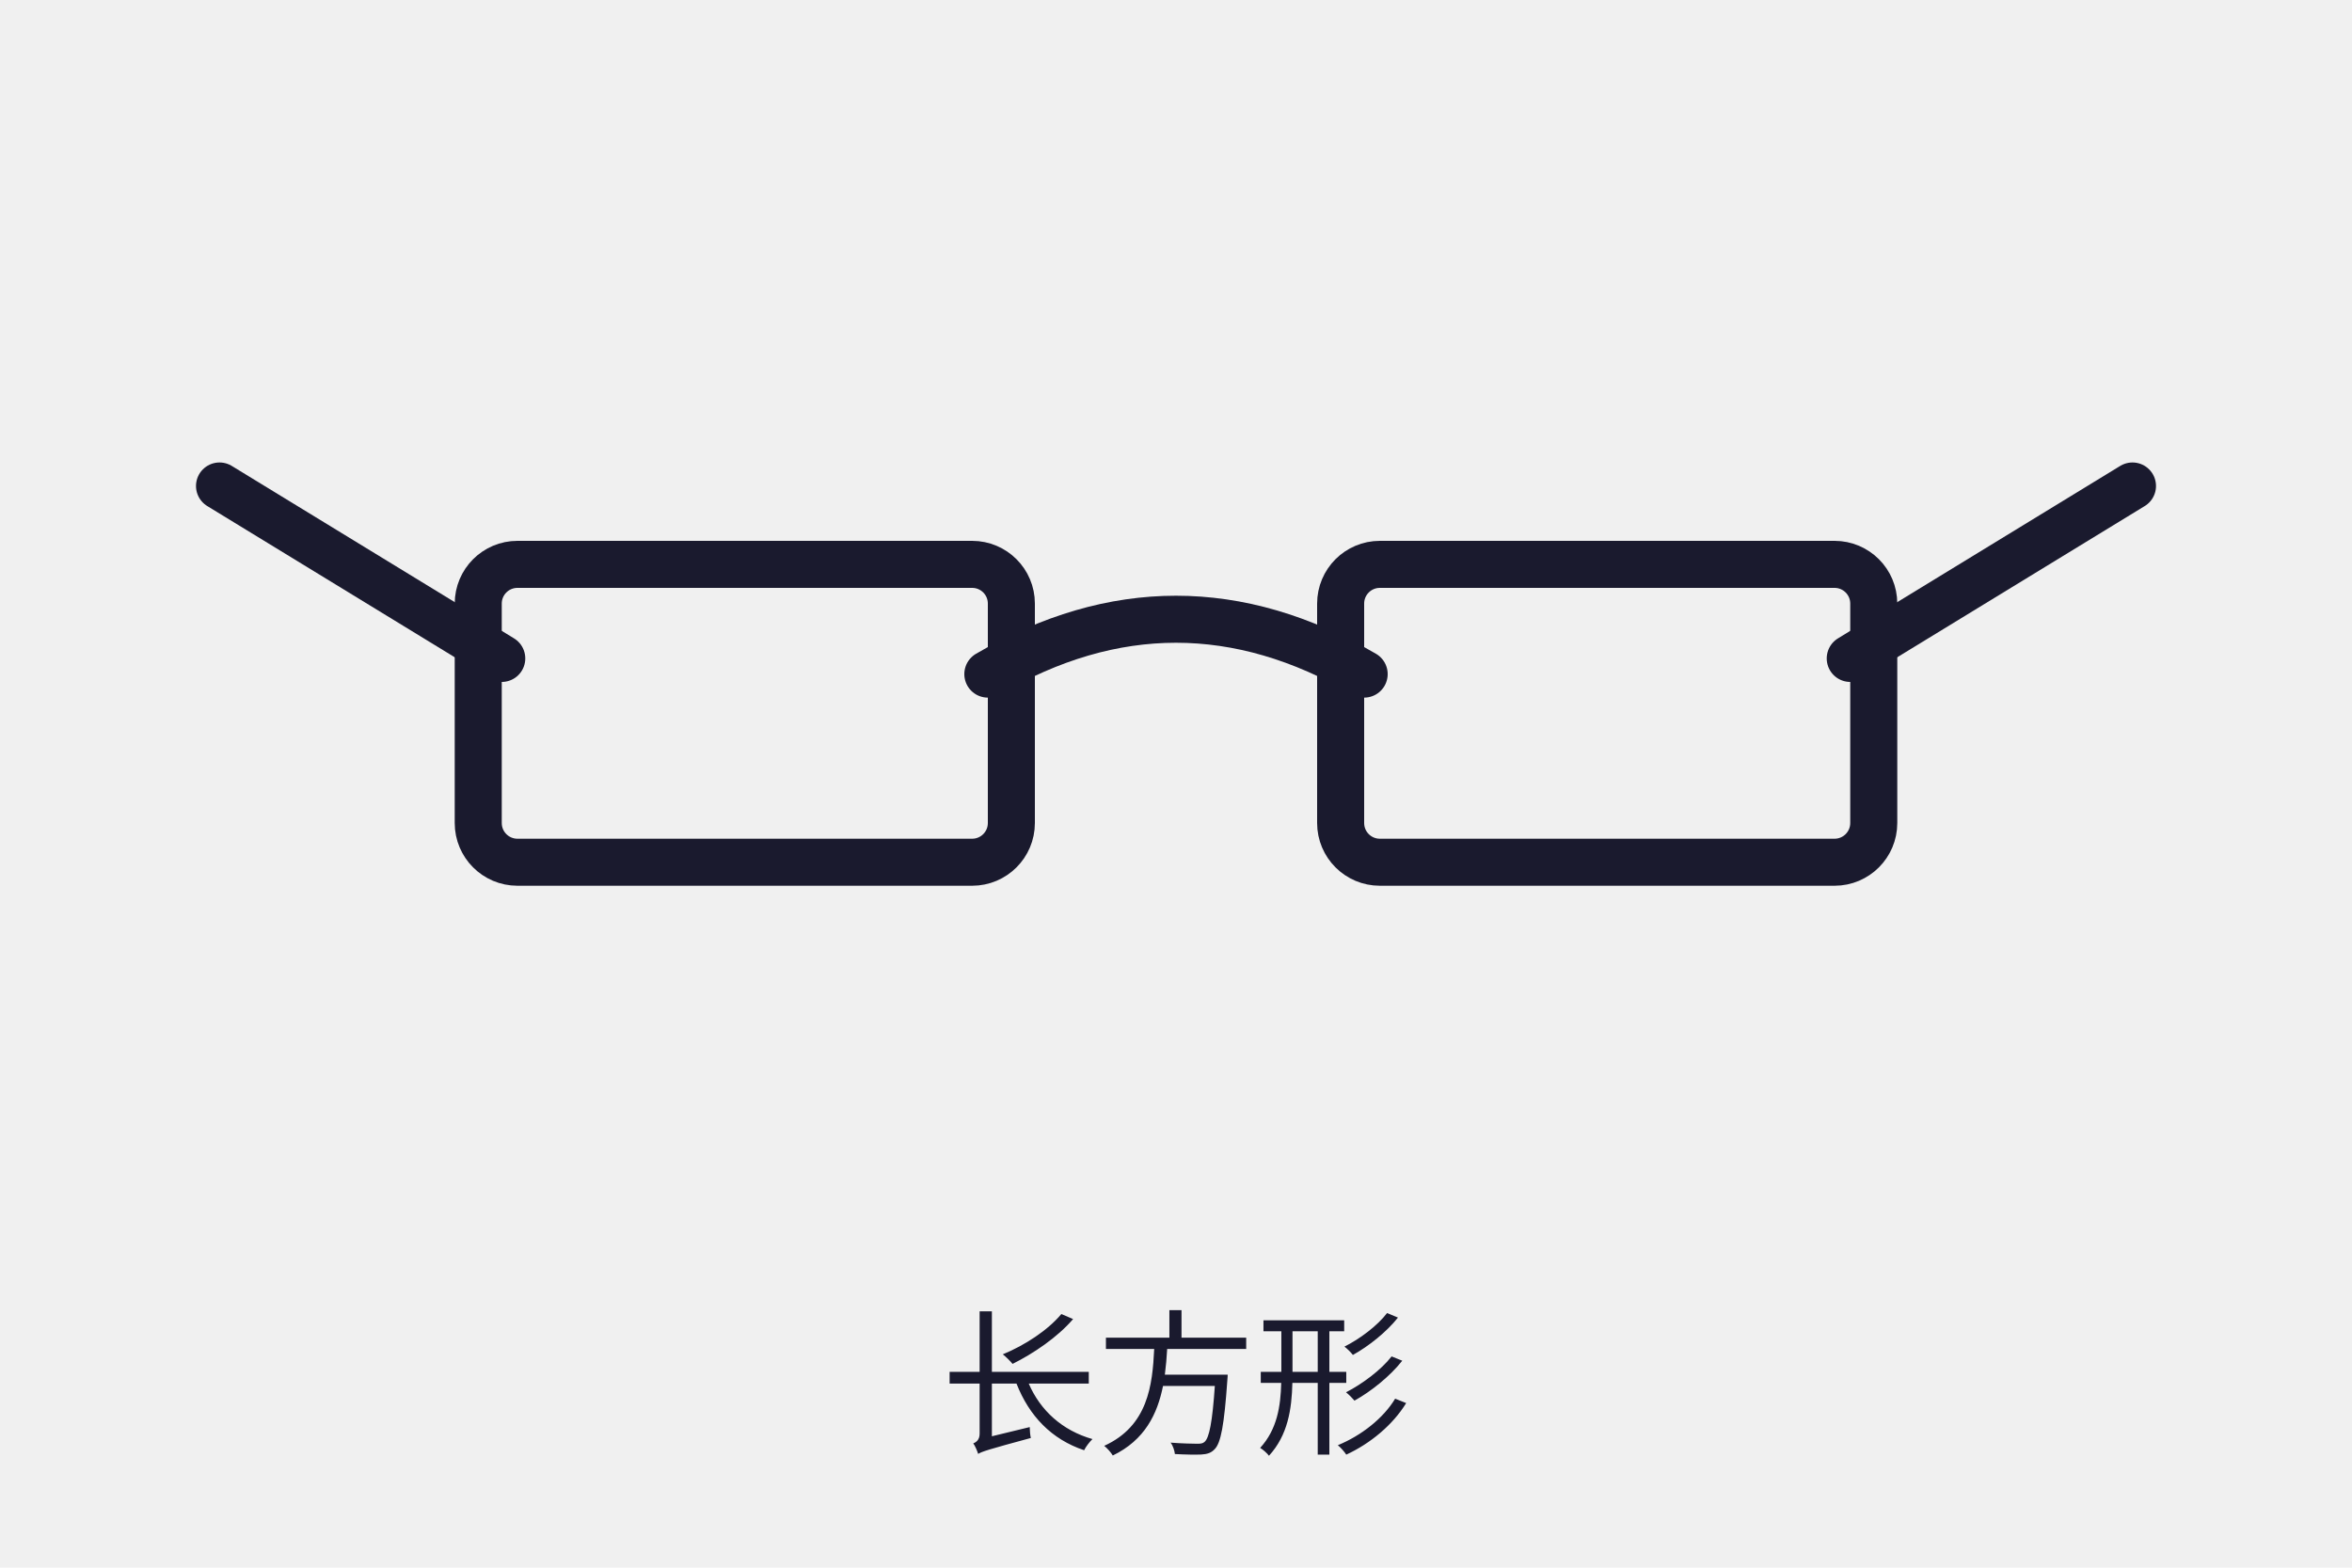
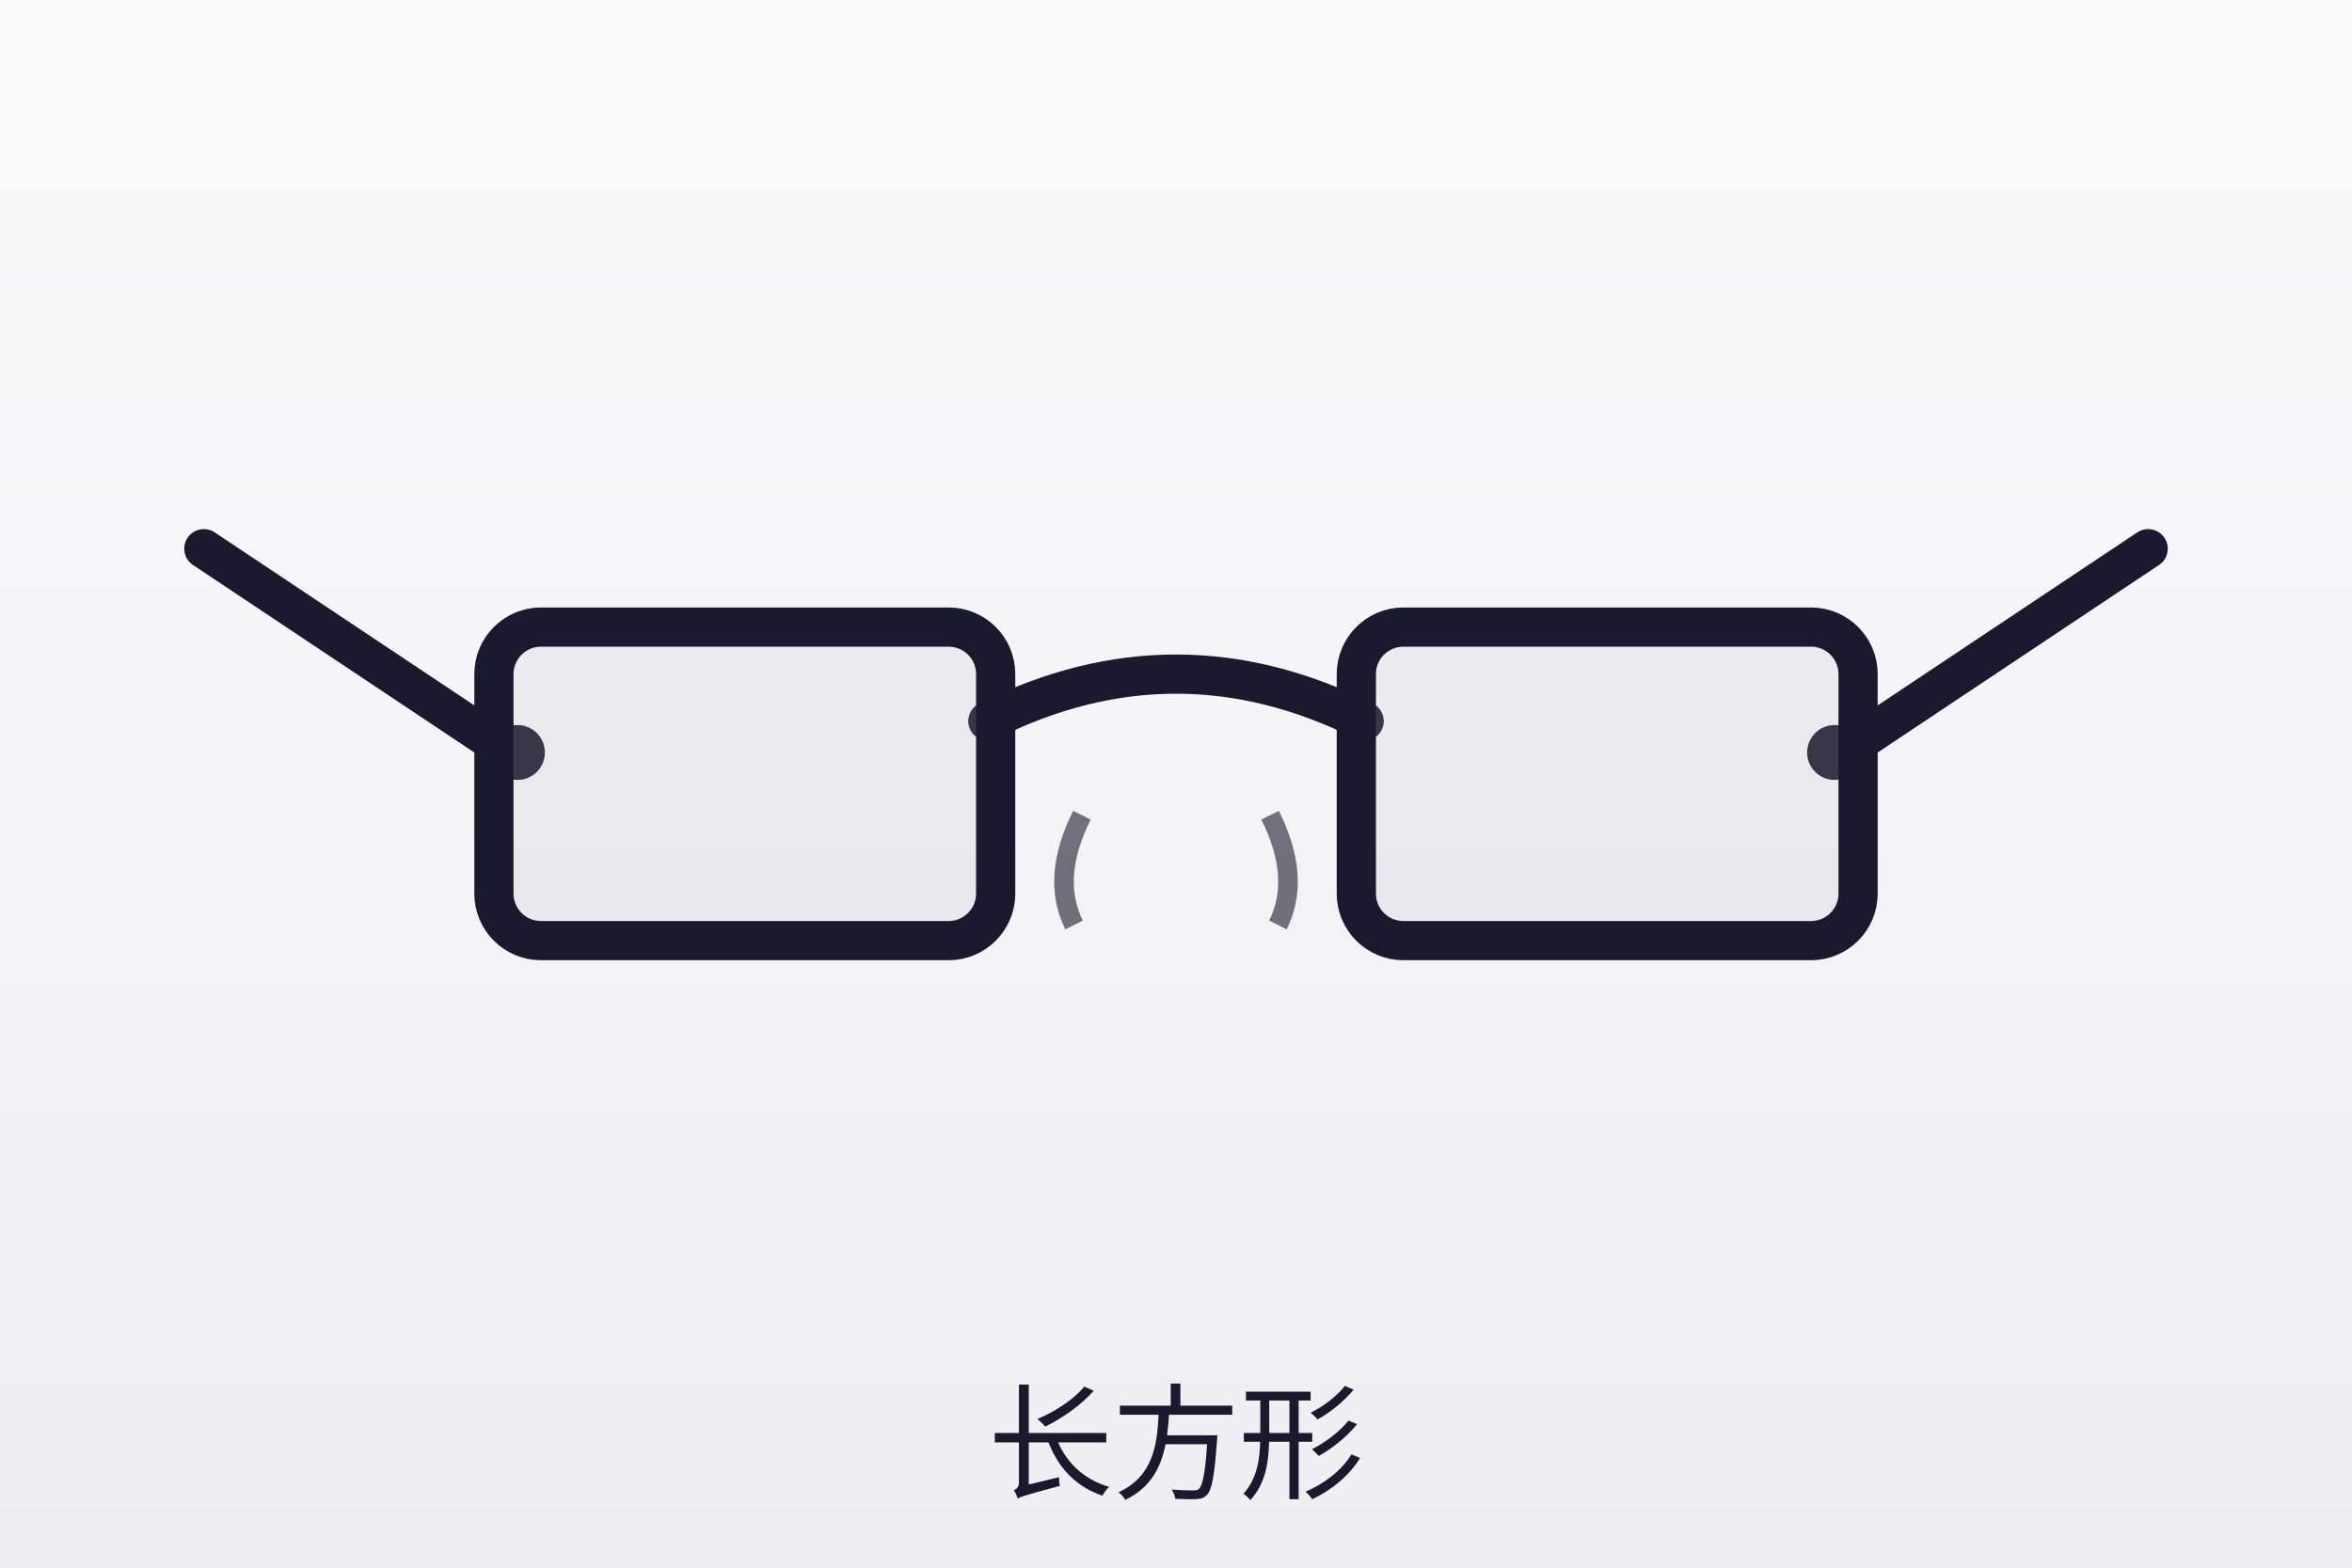
<svg xmlns="http://www.w3.org/2000/svg" width="300" height="200" viewBox="0 0 300 200">
-   <rect width="300" height="200" fill="#f0f0f0" />
-   <rect x="61" y="72" width="68" height="38" rx="5" fill="none" stroke="#1a1a2e" stroke-width="6" stroke-linejoin="round" />
-   <rect x="171" y="72" width="68" height="38" rx="5" fill="none" stroke="#1a1a2e" stroke-width="6" stroke-linejoin="round" />
-   <path d="M 126 86 Q 150 72 174 86" fill="none" stroke="#1a1a2e" stroke-width="6" stroke-linecap="round" />
-   <path d="M 64 84 L 28 62" fill="none" stroke="#1a1a2e" stroke-width="6" stroke-linecap="round" />
-   <path d="M 236 84 L 272 62" fill="none" stroke="#1a1a2e" stroke-width="6" stroke-linecap="round" />
-   <text x="150" y="184" text-anchor="middle" font-family="sans-serif" font-size="20" fill="#1a1a2e">长方形</text>
+   <defs>
+     <linearGradient id="bg" x1="0" y1="0" x2="0" y2="1">
+       <stop offset="0" stop-color="#fafafa" />
+       <stop offset="1" stop-color="#eceef2" />
+     </linearGradient>
+   </defs>
+   <rect width="300" height="200" fill="url(#bg)" />
+   <path d="M 65 96 L 26 70" fill="none" stroke="#1a1a2e" stroke-width="5" stroke-linecap="round" />
+   <path d="M 235 96 L 274 70" fill="none" stroke="#1a1a2e" stroke-width="5" stroke-linecap="round" />
+   <circle cx="66" cy="96" r="3.5" fill="#1a1a2e" />
+   <circle cx="234" cy="96" r="3.5" fill="#1a1a2e" />
+   <path d="M 126 92 Q 150 80 174 92" fill="none" stroke="#1a1a2e" stroke-width="5" stroke-linecap="round" />
+   <path d="M 138 104 q -4 8 -1 14" fill="none" stroke="#1a1a2e" stroke-width="2.5" stroke-opacity="0.6" />
+   <path d="M 162 104 q 4 8 1 14" fill="none" stroke="#1a1a2e" stroke-width="2.5" stroke-opacity="0.6" />
+   <rect x="63" y="80" width="64" height="40" rx="6" fill="#BFC0C8" fill-opacity="0.18" stroke="#1a1a2e" stroke-width="5" stroke-linejoin="round" />
+   <rect x="63" y="80" width="64" height="40" rx="6" fill="none" stroke="#1a1a2e" stroke-width="2" stroke-opacity="0.35" />
+   <rect x="173" y="80" width="64" height="40" rx="6" fill="#BFC0C8" fill-opacity="0.18" stroke="#1a1a2e" stroke-width="5" stroke-linejoin="round" />
+   <rect x="173" y="80" width="64" height="40" rx="6" fill="none" stroke="#1a1a2e" stroke-width="2" stroke-opacity="0.35" />
+   <text x="150" y="190" text-anchor="middle" font-family="sans-serif" font-size="16" fill="#1a1a2e">长方形</text>
</svg>
